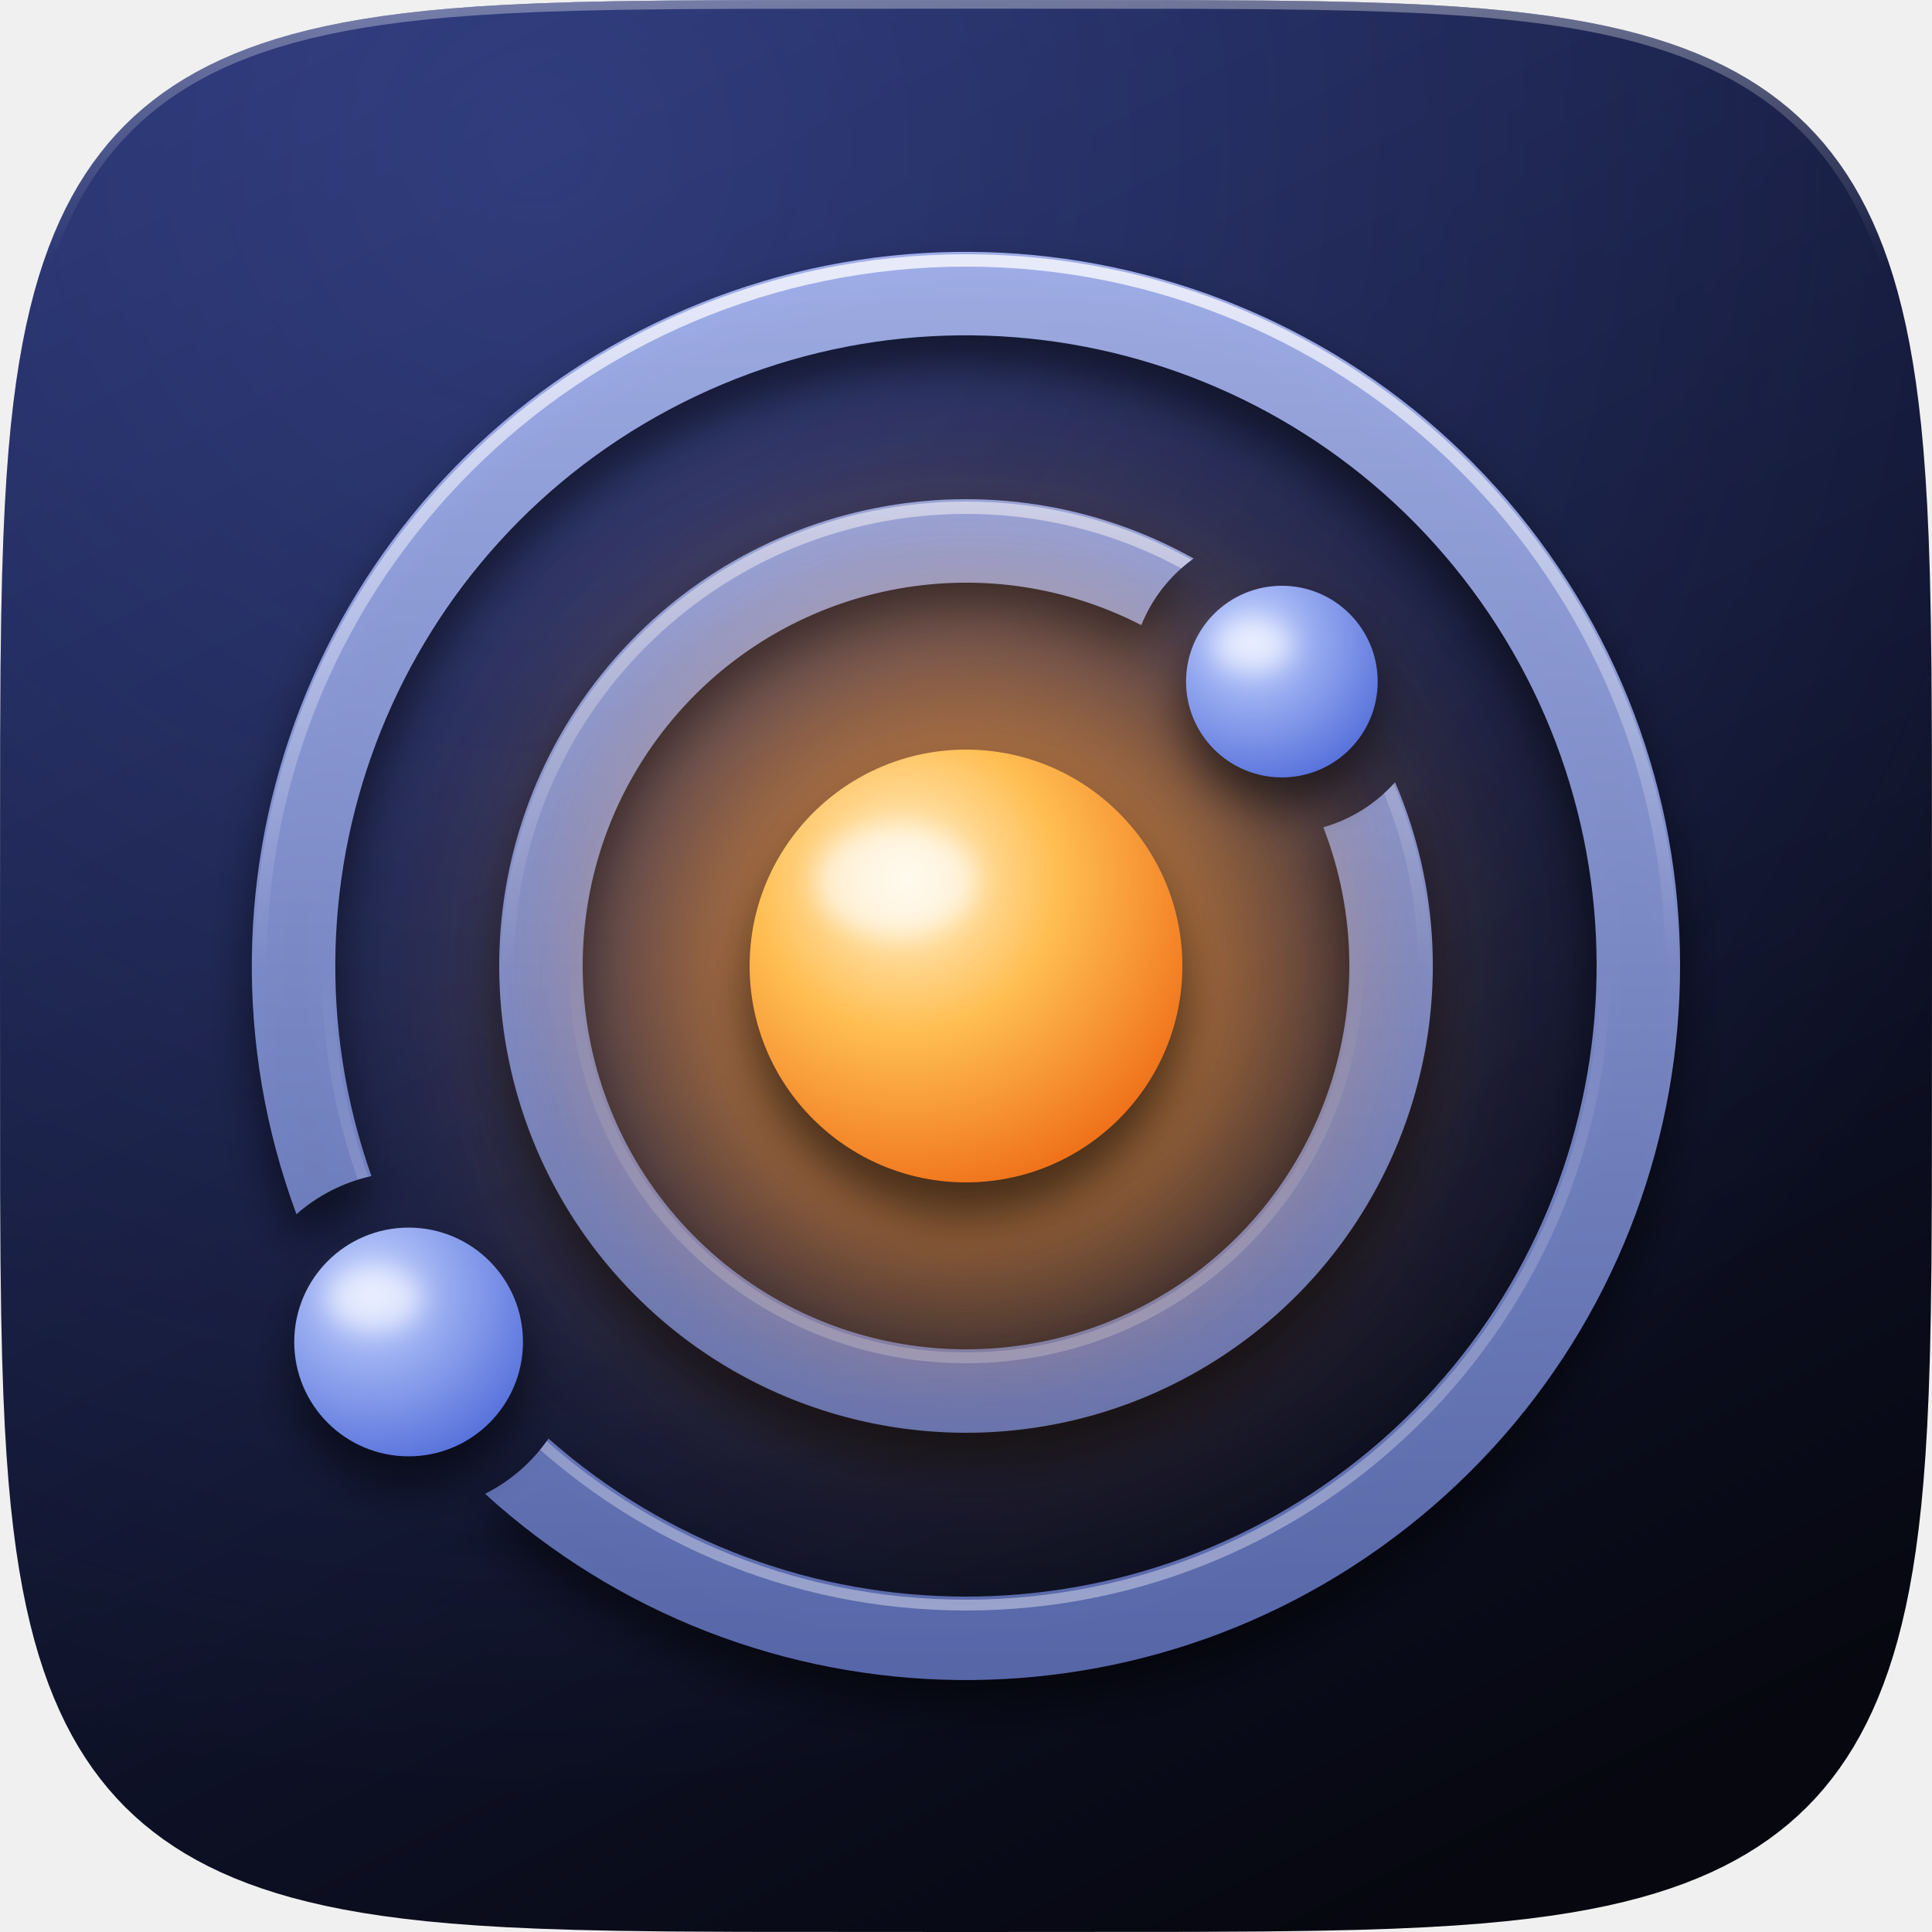
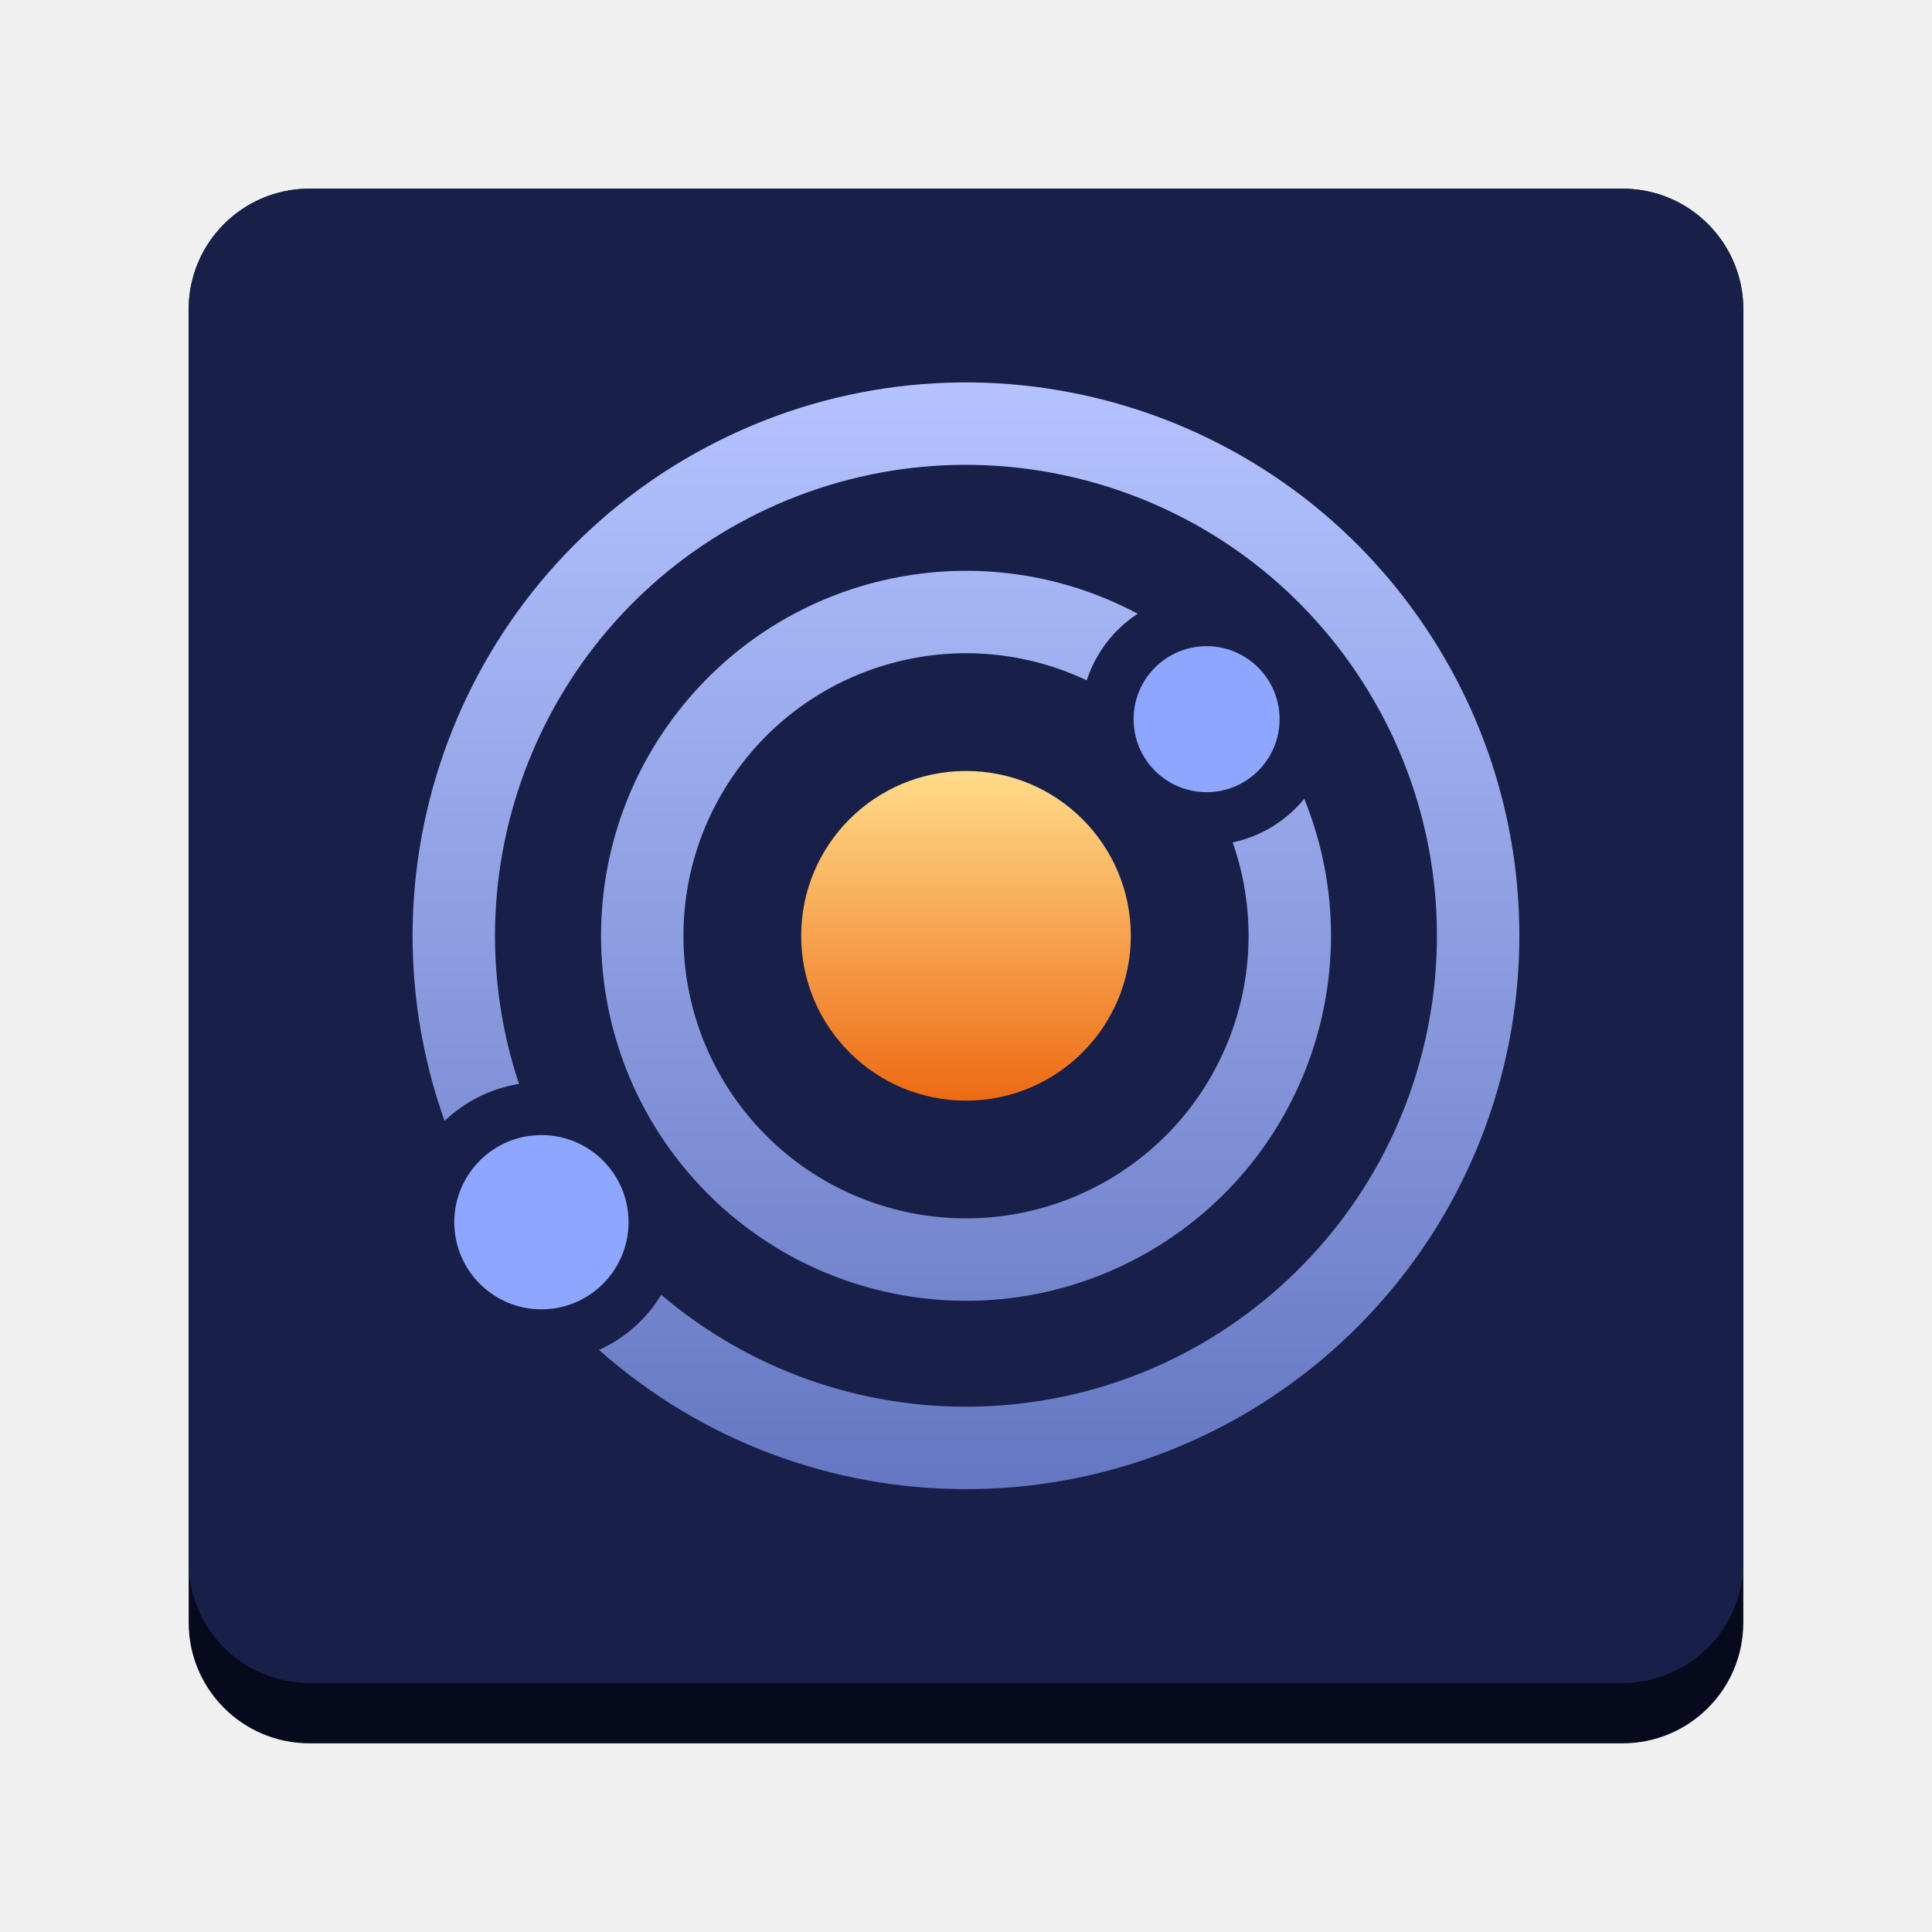
- <svg xmlns="http://www.w3.org/2000/svg" width="1024" height="1024" viewBox="0 0 100 100">
+ <svg xmlns="http://www.w3.org/2000/svg" width="128" height="128" viewBox="0 0 128 128">
  <defs>
-     <filter id="sb08" x="-50%" y="-50%" width="200%" height="200%">
-       <feGaussianBlur stdDeviation="0.8" />
-     </filter>
-     <filter id="sb15" x="-50%" y="-50%" width="200%" height="200%">
-       <feGaussianBlur stdDeviation="1.5" />
-     </filter>
-     <filter id="sb6" x="-100%" y="-100%" width="300%" height="300%">
-       <feGaussianBlur stdDeviation="6" />
-     </filter>
-     <linearGradient id="sring" x1="0" y1="0" x2="0" y2="100" gradientUnits="userSpaceOnUse">
-       <stop offset="0.05" stop-color="#B4C3FF" stop-opacity="0.85" />
-       <stop offset="0.95" stop-color="#6577C2" stop-opacity="0.85" />
+     <linearGradient id="to" x1="0" y1="0" x2="0" y2="1">
+       <stop offset="0" stop-color="#B4C3FF" />
+       <stop offset="1" stop-color="#6577C2" />
    </linearGradient>
-     <linearGradient id="shi" x1="0" y1="0" x2="0" y2="100" gradientUnits="userSpaceOnUse">
-       <stop offset="0.05" stop-color="#FFFFFF" stop-opacity="0.75" />
-       <stop offset="0.5" stop-color="#FFFFFF" stop-opacity="0" />
+     <linearGradient id="ts" x1="0" y1="0" x2="0" y2="1">
+       <stop offset="0" stop-color="#FFDC8A" />
+       <stop offset="1" stop-color="#EE6A14" />
    </linearGradient>
-     <linearGradient id="slo" x1="0" y1="0" x2="0" y2="100" gradientUnits="userSpaceOnUse">
-       <stop offset="0.5" stop-color="#FFFFFF" stop-opacity="0" />
-       <stop offset="0.95" stop-color="#FFFFFF" stop-opacity="0.413" />
+     <linearGradient id="tp" x1="0" y1="0" x2="0" y2="1">
+       <stop offset="0" stop-color="#8FA6FF" />
+       <stop offset="1" stop-color="#8FA6FF" />
    </linearGradient>
-     <radialGradient id="ssun" cx="0.36" cy="0.3" r="0.78">
-       <stop offset="0" stop-color="#FFF4D6" />
-       <stop offset="0.45" stop-color="#FFBE52" />
-       <stop offset="1" stop-color="#EE6A14" />
-     </radialGradient>
-     <radialGradient id="spl" cx="0.34" cy="0.28" r="0.85">
-       <stop offset="0" stop-color="#C7D5FF" />
-       <stop offset="1" stop-color="#4C68D8" />
-     </radialGradient>
-     <clipPath id="sorbits">
-       <path d="M77.761 38.11A30.2 30.2 0 1 1 64.727 23.634A9.8 9.8 0 0 0 61.343 27.946A24.8 24.8 0 1 0 73.119 41.025A9.8 9.8 0 0 0 77.761 38.11ZM6.68 66.058A46.2 46.2 0 1 1 18.884 84.15A11 11 0 0 0 22.987 80.577A40.8 40.8 0 1 0 11.53 63.591A11 11 0 0 0 6.68 66.058Z" />
-     </clipPath>
-     <linearGradient id="bg" x1="0.2" y1="0" x2="0.7" y2="1">
-       <stop offset="0" stop-color="#1E2758" />
-       <stop offset="1" stop-color="#06070F" />
-     </linearGradient>
-     <radialGradient id="bgl" cx="0.28" cy="0.08" r="0.85">
-       <stop offset="0" stop-color="#6F86FF" stop-opacity="0.25" />
-       <stop offset="1" stop-color="#6F86FF" stop-opacity="0" />
-     </radialGradient>
-     <linearGradient id="edge" x1="0" y1="0" x2="0" y2="1">
-       <stop offset="0" stop-color="#fff" stop-opacity="0.35" />
-       <stop offset="0.14" stop-color="#fff" stop-opacity="0" />
-     </linearGradient>
-     <clipPath id="tile">
-       <path d="M100.000 50.000 L99.993 61.645 L99.973 65.363 L99.938 68.065 L99.890 70.261 L99.828 72.144 L99.753 73.807 L99.663 75.306 L99.560 76.676 L99.443 77.941 L99.311 79.118 L99.166 80.221 L99.006 81.258 L98.832 82.238 L98.644 83.167 L98.441 84.049 L98.224 84.890 L97.992 85.691 L97.744 86.458 L97.482 87.191 L97.204 87.893 L96.911 88.566 L96.602 89.212 L96.277 89.831 L95.936 90.426 L95.578 90.997 L95.203 91.545 L94.811 92.071 L94.402 92.577 L93.974 93.062 L93.528 93.528 L93.062 93.974 L92.577 94.402 L92.071 94.811 L91.545 95.203 L90.997 95.578 L90.426 95.936 L89.831 96.277 L89.212 96.602 L88.566 96.911 L87.893 97.204 L87.191 97.482 L86.458 97.744 L85.691 97.992 L84.890 98.224 L84.049 98.441 L83.167 98.644 L82.238 98.832 L81.258 99.006 L80.221 99.166 L79.118 99.311 L77.941 99.443 L76.676 99.560 L75.306 99.663 L73.807 99.753 L72.144 99.828 L70.261 99.890 L68.065 99.938 L65.363 99.973 L61.645 99.993 L50.000 100.000 L38.355 99.993 L34.637 99.973 L31.935 99.938 L29.739 99.890 L27.856 99.828 L26.193 99.753 L24.694 99.663 L23.324 99.560 L22.059 99.443 L20.882 99.311 L19.779 99.166 L18.742 99.006 L17.762 98.832 L16.833 98.644 L15.951 98.441 L15.110 98.224 L14.309 97.992 L13.542 97.744 L12.809 97.482 L12.107 97.204 L11.434 96.911 L10.788 96.602 L10.169 96.277 L9.574 95.936 L9.003 95.578 L8.455 95.203 L7.929 94.811 L7.423 94.402 L6.938 93.974 L6.472 93.528 L6.026 93.062 L5.598 92.577 L5.189 92.071 L4.797 91.545 L4.422 90.997 L4.064 90.426 L3.723 89.831 L3.398 89.212 L3.089 88.566 L2.796 87.893 L2.518 87.191 L2.256 86.458 L2.008 85.691 L1.776 84.890 L1.559 84.049 L1.356 83.167 L1.168 82.238 L0.994 81.258 L0.834 80.221 L0.689 79.118 L0.557 77.941 L0.440 76.676 L0.337 75.306 L0.247 73.807 L0.172 72.144 L0.110 70.261 L0.062 68.065 L0.027 65.363 L0.007 61.645 L0.000 50.000 L0.007 38.355 L0.027 34.637 L0.062 31.935 L0.110 29.739 L0.172 27.856 L0.247 26.193 L0.337 24.694 L0.440 23.324 L0.557 22.059 L0.689 20.882 L0.834 19.779 L0.994 18.742 L1.168 17.762 L1.356 16.833 L1.559 15.951 L1.776 15.110 L2.008 14.309 L2.256 13.542 L2.518 12.809 L2.796 12.107 L3.089 11.434 L3.398 10.788 L3.723 10.169 L4.064 9.574 L4.422 9.003 L4.797 8.455 L5.189 7.929 L5.598 7.423 L6.026 6.938 L6.472 6.472 L6.938 6.026 L7.423 5.598 L7.929 5.189 L8.455 4.797 L9.003 4.422 L9.574 4.064 L10.169 3.723 L10.788 3.398 L11.434 3.089 L12.107 2.796 L12.809 2.518 L13.542 2.256 L14.309 2.008 L15.110 1.776 L15.951 1.559 L16.833 1.356 L17.762 1.168 L18.742 0.994 L19.779 0.834 L20.882 0.689 L22.059 0.557 L23.324 0.440 L24.694 0.337 L26.193 0.247 L27.856 0.172 L29.739 0.110 L31.935 0.062 L34.637 0.027 L38.355 0.007 L50.000 0.000 L61.645 0.007 L65.363 0.027 L68.065 0.062 L70.261 0.110 L72.144 0.172 L73.807 0.247 L75.306 0.337 L76.676 0.440 L77.941 0.557 L79.118 0.689 L80.221 0.834 L81.258 0.994 L82.238 1.168 L83.167 1.356 L84.049 1.559 L84.890 1.776 L85.691 2.008 L86.458 2.256 L87.191 2.518 L87.893 2.796 L88.566 3.089 L89.212 3.398 L89.831 3.723 L90.426 4.064 L90.997 4.422 L91.545 4.797 L92.071 5.189 L92.577 5.598 L93.062 6.026 L93.528 6.472 L93.974 6.938 L94.402 7.423 L94.811 7.929 L95.203 8.455 L95.578 9.003 L95.936 9.574 L96.277 10.169 L96.602 10.788 L96.911 11.434 L97.204 12.107 L97.482 12.809 L97.744 13.542 L97.992 14.309 L98.224 15.110 L98.441 15.951 L98.644 16.833 L98.832 17.762 L99.006 18.742 L99.166 19.779 L99.311 20.882 L99.443 22.059 L99.560 23.324 L99.663 24.694 L99.753 26.193 L99.828 27.856 L99.890 29.739 L99.938 31.935 L99.973 34.637 L99.993 38.355Z" />
-     </clipPath>
  </defs>
-   <g clip-path="url(#tile)">
-     <rect width="100" height="100" fill="url(#bg)" />
-     <rect width="100" height="100" fill="url(#bgl)" />
-     <g transform="translate(10.000 10.000) scale(0.8)">
-       <circle cx="50" cy="50" r="34" fill="#FF9A3C" opacity="0.10" filter="url(#sb6)" />
-       <path d="M77.761 38.11A30.2 30.2 0 1 1 64.727 23.634A9.8 9.8 0 0 0 61.343 27.946A24.8 24.8 0 1 0 73.119 41.025A9.8 9.8 0 0 0 77.761 38.11ZM6.68 66.058A46.2 46.2 0 1 1 18.884 84.15A11 11 0 0 0 22.987 80.577A40.8 40.8 0 1 0 11.53 63.591A11 11 0 0 0 6.68 66.058Z" transform="translate(0 1.8)" fill="#000" opacity="0.55" filter="url(#sb15)" />
-       <path d="M77.761 38.11A30.2 30.2 0 1 1 64.727 23.634A9.8 9.8 0 0 0 61.343 27.946A24.8 24.8 0 1 0 73.119 41.025A9.8 9.8 0 0 0 77.761 38.11ZM6.68 66.058A46.2 46.2 0 1 1 18.884 84.15A11 11 0 0 0 22.987 80.577A40.8 40.8 0 1 0 11.53 63.591A11 11 0 0 0 6.68 66.058Z" fill="url(#sring)" />
-       <g clip-path="url(#sorbits)">
-         <circle cx="50" cy="50" r="29.65" fill="none" stroke="url(#shi)" stroke-width="0.8" />
-         <circle cx="50" cy="50" r="25.35" fill="none" stroke="url(#slo)" stroke-width="0.7" />
-         <circle cx="50" cy="50" r="45.65" fill="none" stroke="url(#shi)" stroke-width="0.8" />
-         <circle cx="50" cy="50" r="41.35" fill="none" stroke="url(#slo)" stroke-width="0.7" />
-       </g>
-       <circle cx="50" cy="50" r="22.0" fill="#FF9A30" opacity="0.6" filter="url(#sb6)" />
-       <path d="M36 50A14 14 0 1 0 64 50A14 14 0 1 0 36 50Z" transform="translate(0 2.2)" fill="#000" opacity="0.55" filter="url(#sb15)" />
-       <path d="M36 50A14 14 0 1 0 64 50A14 14 0 1 0 36 50Z" fill="url(#ssun)" />
-       <ellipse cx="45.5" cy="44.5" rx="5.2" ry="3.6" fill="#fff" opacity="0.6" filter="url(#sb08)" />
-       <circle cx="70.436" cy="33.499" r="6.2" fill="#000" opacity="0.55" filter="url(#sb15)" />
-       <circle cx="70.436" cy="31.599" r="6.2" fill="url(#spl)" />
-       <ellipse cx="68.576" cy="29.243" rx="2.604" ry="1.736" fill="#fff" opacity="0.6" filter="url(#sb08)" />
-       <circle cx="13.937" cy="76.225" r="7.4" fill="#000" opacity="0.55" filter="url(#sb15)" />
-       <circle cx="13.937" cy="74.325" r="7.4" fill="url(#spl)" />
-       <ellipse cx="11.717" cy="71.513" rx="3.108" ry="2.072" fill="#fff" opacity="0.6" filter="url(#sb08)" />
-     </g>
-     <path d="M100.000 50.000 L99.993 61.645 L99.973 65.363 L99.938 68.065 L99.890 70.261 L99.828 72.144 L99.753 73.807 L99.663 75.306 L99.560 76.676 L99.443 77.941 L99.311 79.118 L99.166 80.221 L99.006 81.258 L98.832 82.238 L98.644 83.167 L98.441 84.049 L98.224 84.890 L97.992 85.691 L97.744 86.458 L97.482 87.191 L97.204 87.893 L96.911 88.566 L96.602 89.212 L96.277 89.831 L95.936 90.426 L95.578 90.997 L95.203 91.545 L94.811 92.071 L94.402 92.577 L93.974 93.062 L93.528 93.528 L93.062 93.974 L92.577 94.402 L92.071 94.811 L91.545 95.203 L90.997 95.578 L90.426 95.936 L89.831 96.277 L89.212 96.602 L88.566 96.911 L87.893 97.204 L87.191 97.482 L86.458 97.744 L85.691 97.992 L84.890 98.224 L84.049 98.441 L83.167 98.644 L82.238 98.832 L81.258 99.006 L80.221 99.166 L79.118 99.311 L77.941 99.443 L76.676 99.560 L75.306 99.663 L73.807 99.753 L72.144 99.828 L70.261 99.890 L68.065 99.938 L65.363 99.973 L61.645 99.993 L50.000 100.000 L38.355 99.993 L34.637 99.973 L31.935 99.938 L29.739 99.890 L27.856 99.828 L26.193 99.753 L24.694 99.663 L23.324 99.560 L22.059 99.443 L20.882 99.311 L19.779 99.166 L18.742 99.006 L17.762 98.832 L16.833 98.644 L15.951 98.441 L15.110 98.224 L14.309 97.992 L13.542 97.744 L12.809 97.482 L12.107 97.204 L11.434 96.911 L10.788 96.602 L10.169 96.277 L9.574 95.936 L9.003 95.578 L8.455 95.203 L7.929 94.811 L7.423 94.402 L6.938 93.974 L6.472 93.528 L6.026 93.062 L5.598 92.577 L5.189 92.071 L4.797 91.545 L4.422 90.997 L4.064 90.426 L3.723 89.831 L3.398 89.212 L3.089 88.566 L2.796 87.893 L2.518 87.191 L2.256 86.458 L2.008 85.691 L1.776 84.890 L1.559 84.049 L1.356 83.167 L1.168 82.238 L0.994 81.258 L0.834 80.221 L0.689 79.118 L0.557 77.941 L0.440 76.676 L0.337 75.306 L0.247 73.807 L0.172 72.144 L0.110 70.261 L0.062 68.065 L0.027 65.363 L0.007 61.645 L0.000 50.000 L0.007 38.355 L0.027 34.637 L0.062 31.935 L0.110 29.739 L0.172 27.856 L0.247 26.193 L0.337 24.694 L0.440 23.324 L0.557 22.059 L0.689 20.882 L0.834 19.779 L0.994 18.742 L1.168 17.762 L1.356 16.833 L1.559 15.951 L1.776 15.110 L2.008 14.309 L2.256 13.542 L2.518 12.809 L2.796 12.107 L3.089 11.434 L3.398 10.788 L3.723 10.169 L4.064 9.574 L4.422 9.003 L4.797 8.455 L5.189 7.929 L5.598 7.423 L6.026 6.938 L6.472 6.472 L6.938 6.026 L7.423 5.598 L7.929 5.189 L8.455 4.797 L9.003 4.422 L9.574 4.064 L10.169 3.723 L10.788 3.398 L11.434 3.089 L12.107 2.796 L12.809 2.518 L13.542 2.256 L14.309 2.008 L15.110 1.776 L15.951 1.559 L16.833 1.356 L17.762 1.168 L18.742 0.994 L19.779 0.834 L20.882 0.689 L22.059 0.557 L23.324 0.440 L24.694 0.337 L26.193 0.247 L27.856 0.172 L29.739 0.110 L31.935 0.062 L34.637 0.027 L38.355 0.007 L50.000 0.000 L61.645 0.007 L65.363 0.027 L68.065 0.062 L70.261 0.110 L72.144 0.172 L73.807 0.247 L75.306 0.337 L76.676 0.440 L77.941 0.557 L79.118 0.689 L80.221 0.834 L81.258 0.994 L82.238 1.168 L83.167 1.356 L84.049 1.559 L84.890 1.776 L85.691 2.008 L86.458 2.256 L87.191 2.518 L87.893 2.796 L88.566 3.089 L89.212 3.398 L89.831 3.723 L90.426 4.064 L90.997 4.422 L91.545 4.797 L92.071 5.189 L92.577 5.598 L93.062 6.026 L93.528 6.472 L93.974 6.938 L94.402 7.423 L94.811 7.929 L95.203 8.455 L95.578 9.003 L95.936 9.574 L96.277 10.169 L96.602 10.788 L96.911 11.434 L97.204 12.107 L97.482 12.809 L97.744 13.542 L97.992 14.309 L98.224 15.110 L98.441 15.951 L98.644 16.833 L98.832 17.762 L99.006 18.742 L99.166 19.779 L99.311 20.882 L99.443 22.059 L99.560 23.324 L99.663 24.694 L99.753 26.193 L99.828 27.856 L99.890 29.739 L99.938 31.935 L99.973 34.637 L99.993 38.355Z" fill="none" stroke="url(#edge)" stroke-width="0.9" />
+   <rect x="12.5" y="12.5" width="103" height="103" rx="8" fill="#070A1C" />
+   <rect x="12.5" y="12.5" width="103" height="99" rx="8" fill="#18204A" />
+   <g transform="translate(25 23) scale(0.78)">
+     <path d="M78.731 38.358A31 31 0 1 1 64.581 22.643A10.7 10.7 0 0 0 60.257 28.302A24 24 0 1 0 72.651 42.067A10.7 10.7 0 0 0 78.731 38.358ZM5.71 65.727A47 47 0 1 1 18.827 85.174A11.9 11.9 0 0 0 24.113 80.494A40 40 0 1 0 12.029 62.579A11.9 11.9 0 0 0 5.71 65.727Z" fill="url(#to)" />
+     <path d="M36 50A14 14 0 1 0 64 50A14 14 0 1 0 36 50Z" fill="url(#ts)" />
+     <path d="M64.236 31.599A6.2 6.2 0 1 0 76.636 31.599A6.2 6.2 0 1 0 64.236 31.599ZM6.537 74.325A7.4 7.4 0 1 0 21.337 74.325A7.4 7.4 0 1 0 6.537 74.325Z" fill="url(#tp)" />
  </g>
</svg>
